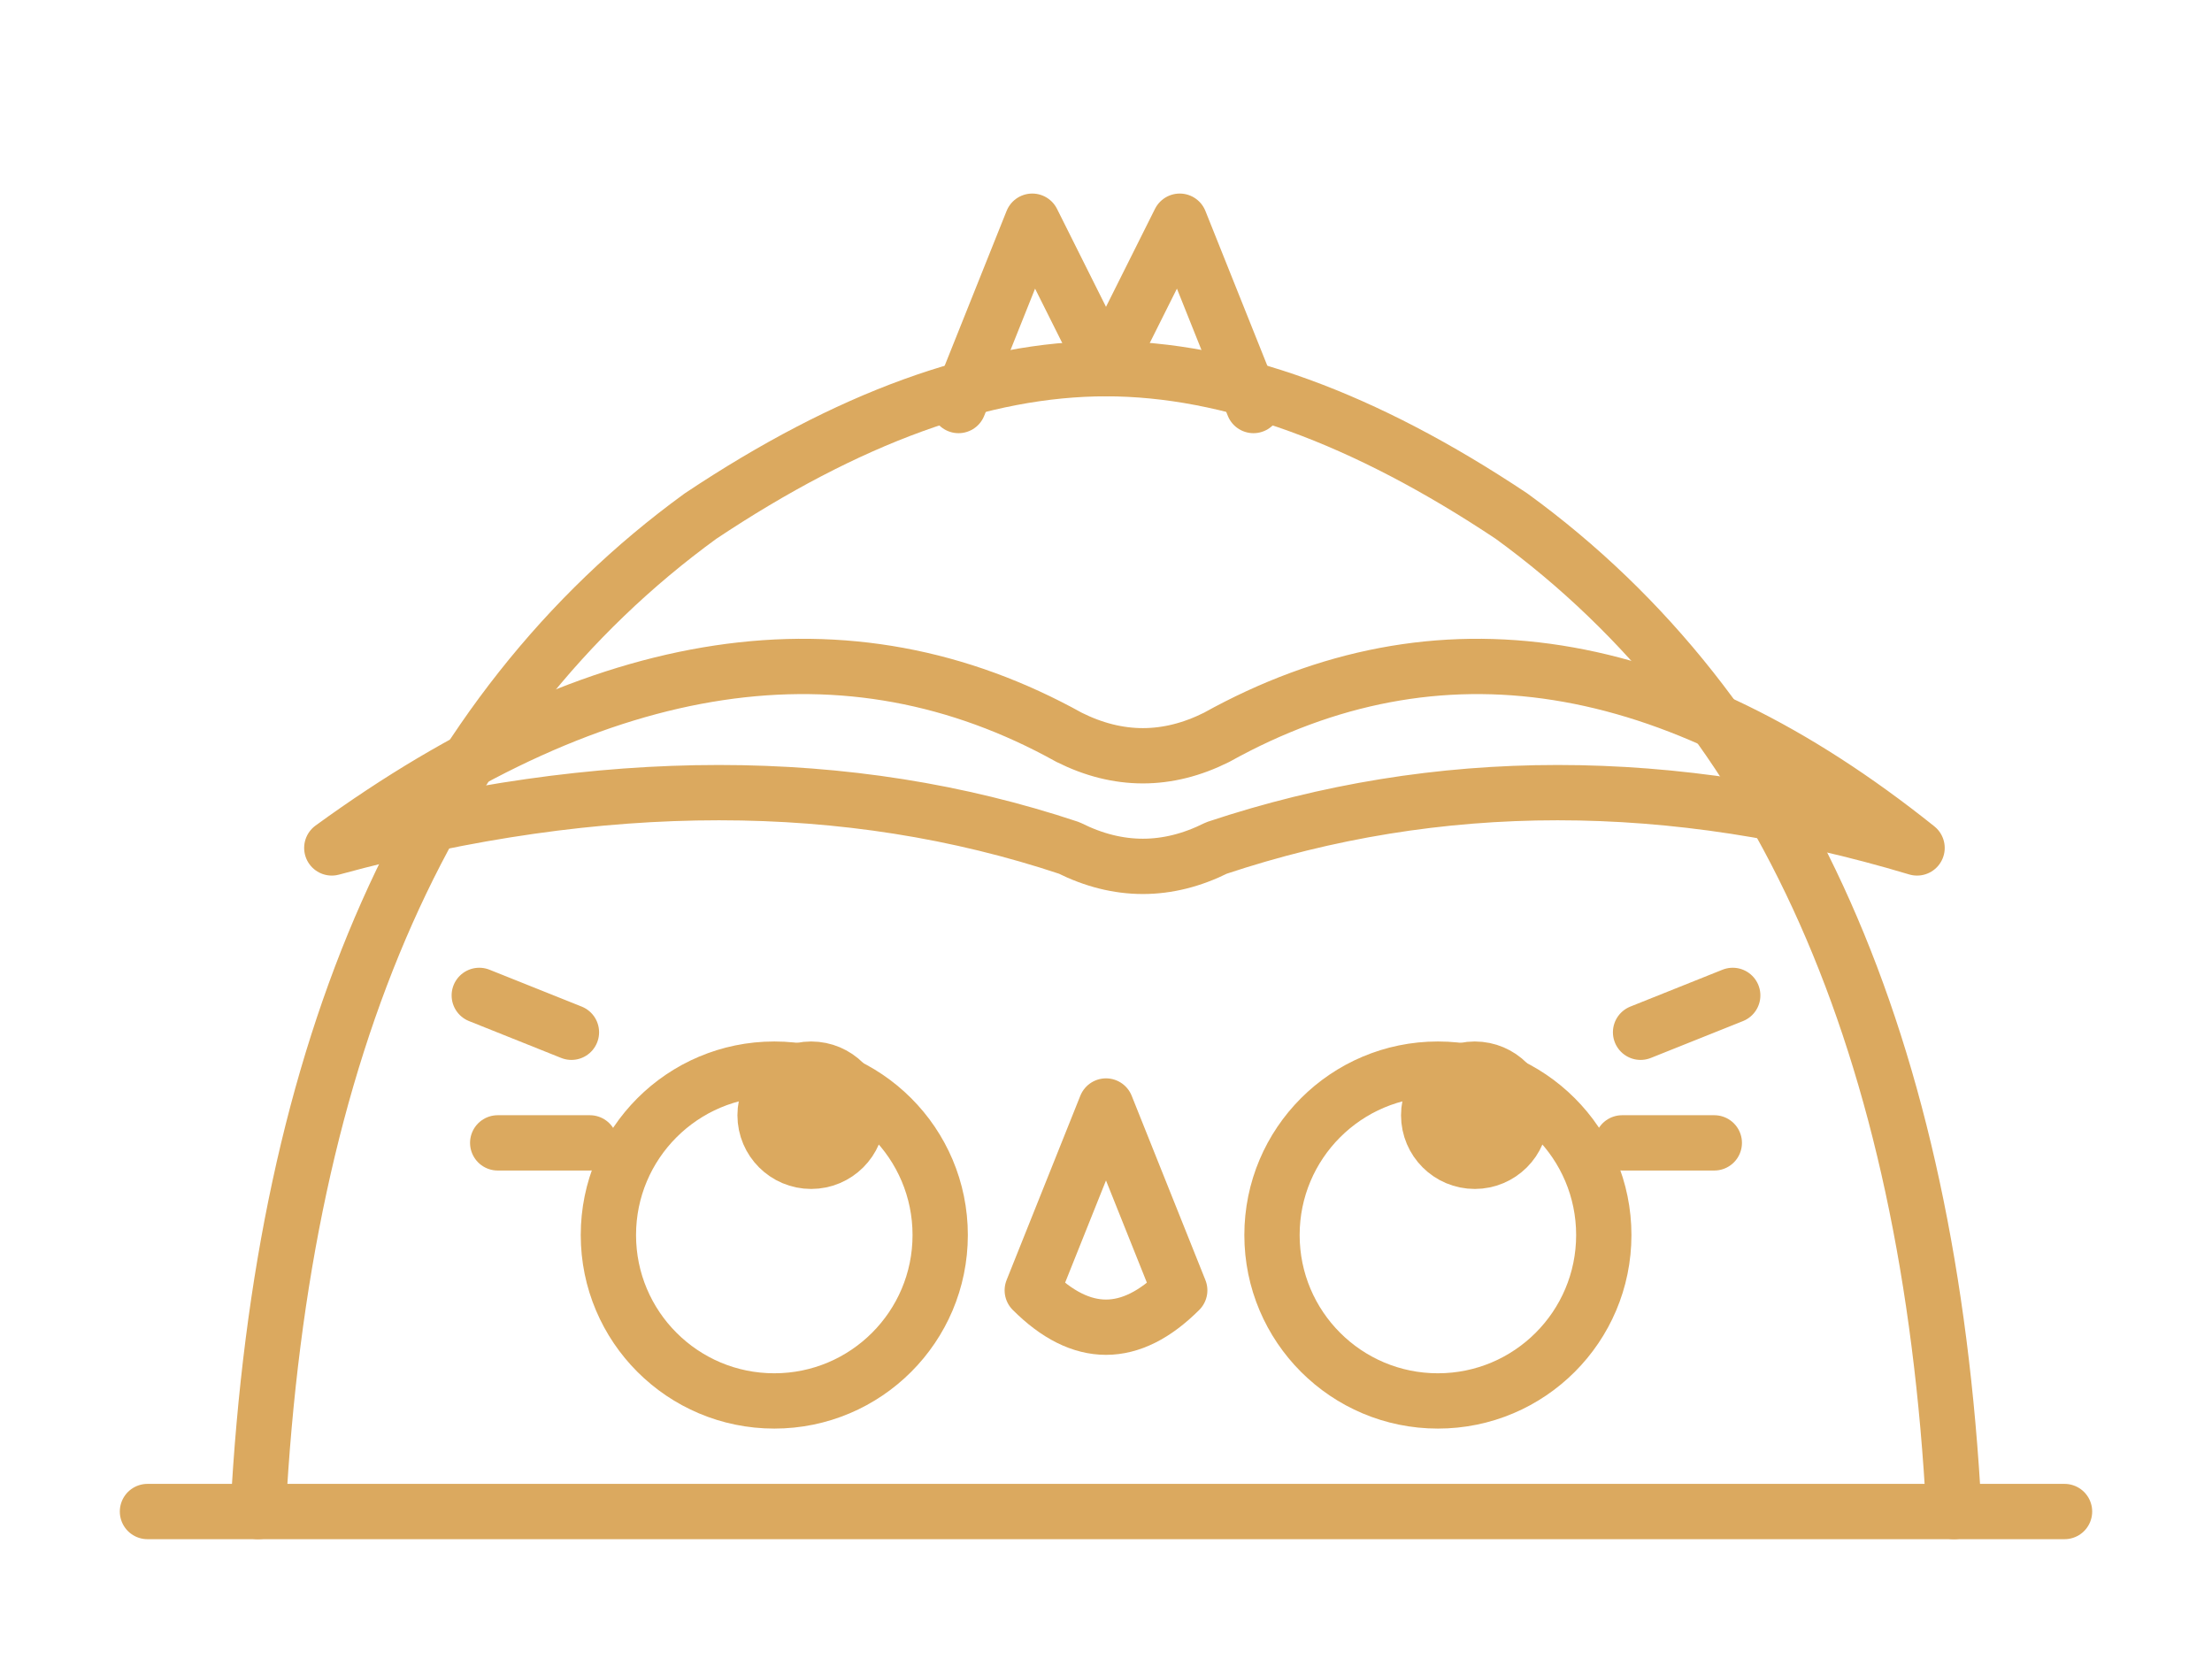
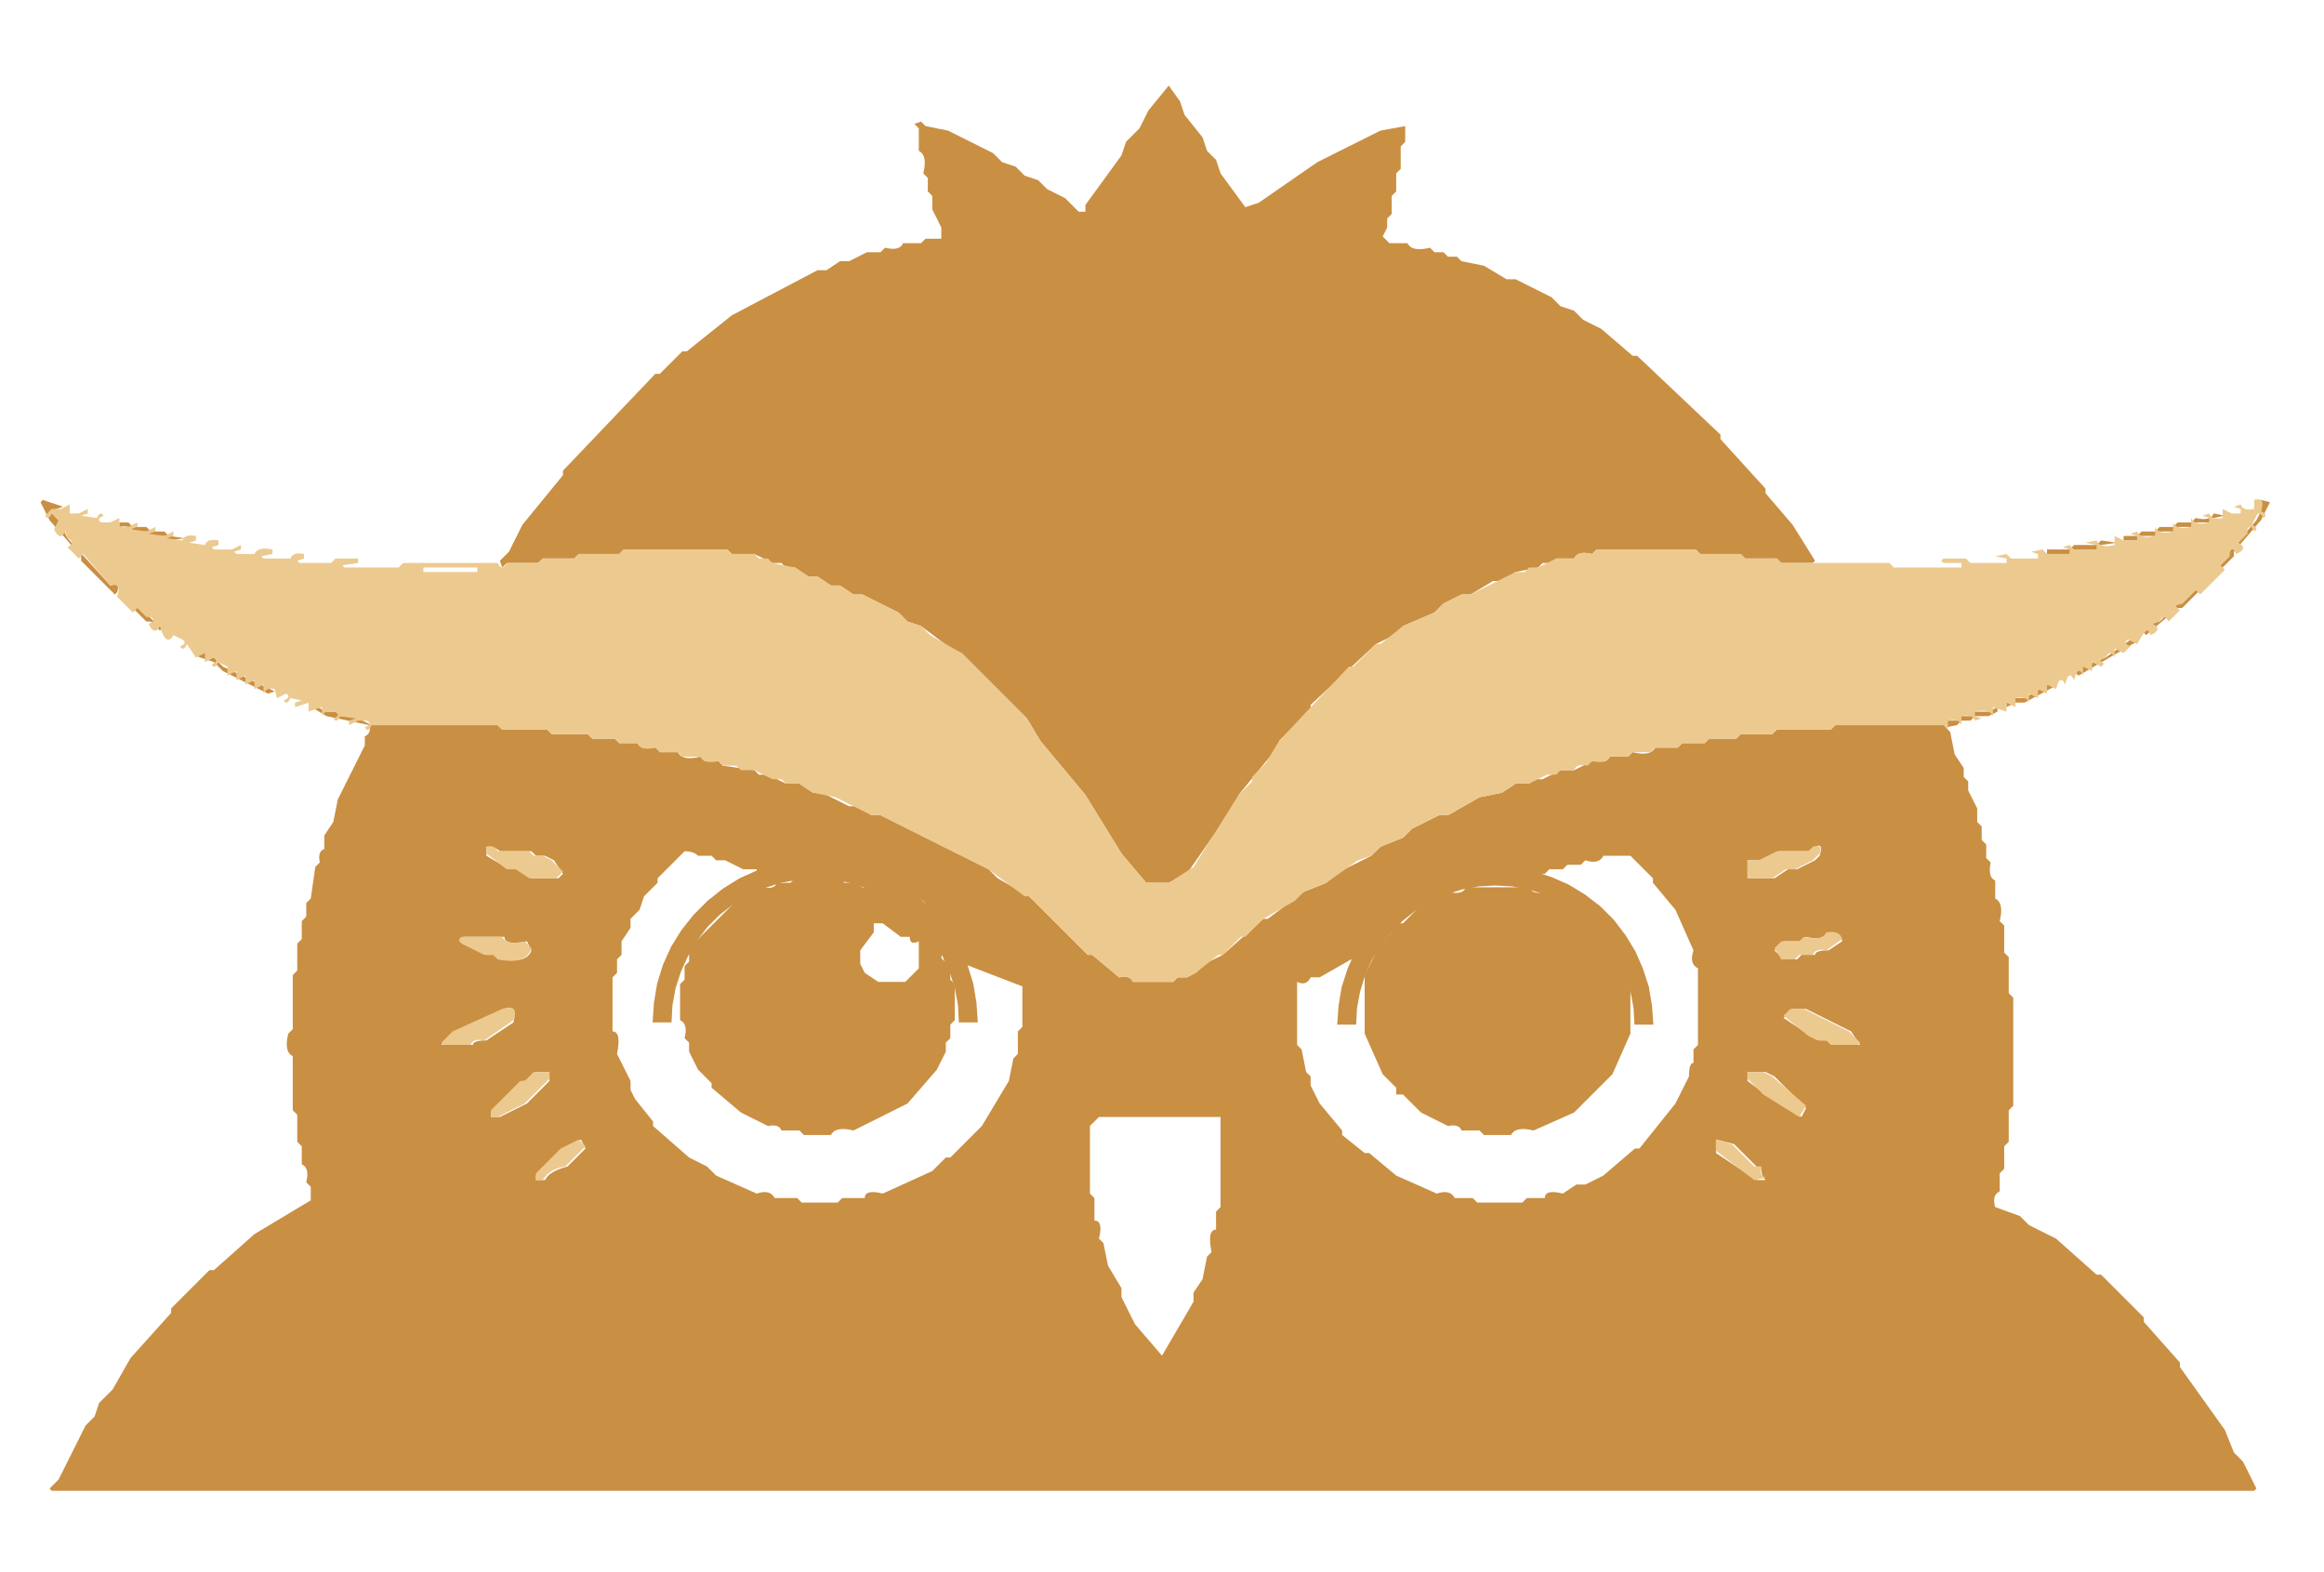
- <svg xmlns="http://www.w3.org/2000/svg" viewBox="0 0 120 90" width="480" height="360">
-   <g fill="none" stroke="#dba95f" stroke-width="3" stroke-linecap="round" stroke-linejoin="round">
-     <path d="M 14 82 Q 16 44 38 28 Q 50 20 60 20 Q 70 20 82 28 Q 104 44 106 82" />
-     <path d="M 52 22 L 56 12 L 60 20 L 64 12 L 68 22" />
-     <path d="M 18 46 Q 40 30 58 40 Q 62 42 66 40 Q 84 30 104 46 Q 84 40 66 46 Q 62 48 58 46 Q 40 40 18 46 Z" />
-     <path d="M 42 58 A 9 9 0 1 0 42.01 58" />
-     <path d="M 78 58 A 9 9 0 1 0 78.01 58" />
-     <path d="M 44 58 A 2.5 2.5 0 1 0 44.01 58" fill="#dba95f" />
-     <path d="M 80 58 A 2.5 2.5 0 1 0 80.01 58" fill="#dba95f" />
-     <path d="M 60 60 L 56 70 Q 60 74 64 70 Z" />
-     <path d="M 26 54 L 31 56 M 27 62 L 32 62" />
-     <path d="M 94 54 L 89 56 M 93 62 L 88 62" />
-     <path d="M 8 82 L 112 82" />
+ <svg xmlns="http://www.w3.org/2000/svg" viewBox="0 0 516 349" width="516" height="349">
+   <style>
+     @keyframes owl-glance {
+       0%, 8% { transform: translate(0, 0); }
+       14%, 32% { transform: translate(-8px, 4px); }
+       40%, 44% { transform: translate(0, 0); }
+       52%, 72% { transform: translate(8px, 4px); }
+       80%, 100% { transform: translate(0, 0); }
+     }
+     .pupils { animation: owl-glance 6s ease-in-out infinite; }
+     @media (prefers-reduced-motion: reduce) { .pupils { animation: none; } }
+   </style>
+   <path fill="#c98f43" fill-rule="evenodd" d="M 259.5 19 L 262 22.5 L 263 25.5 L 267 30.5 L 268 33.5 L 270 35.5 L 271 38.5 L 276.5 46 L 279.5 45 L 292.5 36 L 306.5 29 L 312 28 L 312 31.5 L 311 32.5 L 311 37.5 L 310 38.5 L 310 42.5 L 309 43.5 L 309 47.5 L 308 48.5 L 308 50.5 L 307 52.5 L 308.5 54 L 312.5 54 Q 313.5 56 317.5 55 L 318.5 56 L 320.5 56 L 321.5 57 L 323.5 57 L 324.5 58 L 329.5 59 L 334.5 62 L 336.5 62 L 344.5 66 L 346.5 68 L 349.5 69 L 351.5 71 L 355.5 73 L 362.5 79 L 363.5 79 L 382 96.5 L 382 97.5 L 392 108.5 L 392 109.5 L 398 116.5 L 403 124.5 L 402.5 125 L 395.5 125 L 394.5 124 L 387.5 124 L 386.5 123 L 377.5 123 L 376.5 122 L 354.5 122 L 353.5 123 Q 350.3 122.2 349.5 124 L 345.5 124 L 344.5 125 L 342.5 125 L 341.5 126 L 336.5 127 L 333.5 129 L 331.5 129 L 326.5 132 L 324.5 132 L 320.5 134 L 318.5 136 L 311.5 139 L 309.5 141 L 305.5 143 L 291 156.5 L 291 157.5 L 284 164.5 L 284 165.5 L 275 176.5 L 275 177.5 L 263.5 194 L 259.5 196 L 254.5 196 L 249 189.5 L 241 176.5 L 231 164.5 L 228 159.5 L 213.5 145 L 212.5 145 L 204.5 139 L 201.5 138 L 199.5 136 L 191.5 132 L 189.5 132 L 186.5 130 L 184.5 130 L 181.5 128 L 179.5 128 L 176.5 126 L 174.5 126 L 173.5 125 L 171.5 125 L 167.5 123 L 162.5 123 L 161.5 122 L 138.5 122 L 137.5 123 L 128.5 123 L 127.5 124 L 120.5 124 L 119.5 125 L 112.5 125 L 111.5 126 L 111 124.5 L 113 122.5 L 116 116.5 L 125 105.5 L 125 104.5 L 145.5 83 L 146.5 83 L 151.5 78 L 152.5 78 L 162.5 70 L 181.5 60 L 183.5 60 L 186.5 58 L 188.5 58 L 192.5 56 L 195.5 56 L 196.5 55 Q 199.8 55.8 200.5 54 L 204.5 54 L 205.5 53 L 209 53 L 209 50.5 L 207 46.5 L 207 43.5 L 206 42.5 L 206 39.5 L 205 38.5 Q 206 34.5 204 33.5 L 204 28.5 L 203 27.5 L 204.5 27 L 205.5 28 L 210.5 29 L 220.5 34 L 222.5 36 L 225.5 37 L 227.5 39 L 230.5 40 L 232.5 42 L 236.5 44 L 239.5 47 L 241 47 L 241 45.5 L 249 34.5 L 250 31.5 L 253 28.5 L 255 24.5 L 259.5 19 Z" />
+   <path fill="#c98f43" fill-rule="evenodd" d="M 9.5 111 L 14 112.5 L 11 113.5 L 13 115.5 L 15 119.5 L 24.5 130 Q 26.8 129.3 26 131.5 L 25.5 132 L 18 124.5 L 18 123.5 L 11 115.5 L 9 111.5 L 9.5 111 Z" />
+   <path fill="#c98f43" fill-rule="evenodd" d="M 502 111 L 504 111.5 L 502 115.5 L 496 122.5 L 496 123.5 L 484.5 135 L 483.5 135 L 476.5 141 L 476 140.5 L 478.5 138 L 479.5 138 L 483.5 134 L 484.5 134 L 495 123.5 L 495 122.5 L 501 115.5 L 502 113.5 L 502 111 Z" />
+   <path fill="#c98f43" fill-rule="evenodd" d="M 491.5 114 L 494 114.5 L 491.5 115 L 490.5 116 L 487.5 116 L 486.5 117 L 483.5 117 L 482.5 118 L 479.5 118 L 478.5 119 L 475.5 119 L 474.5 120 L 471.5 120 L 471.5 119 L 474.5 119 L 475.5 118 L 478.5 118 L 479.5 117 L 482.5 117 L 483.5 116 L 486.5 116 L 487.5 115 Q 490.8 115.8 491.5 114 Z" />
+   <path fill="#c98f43" fill-rule="evenodd" d="M 26.5 116 L 28.5 116 L 29.5 117 L 32.5 117 L 33.5 118 L 36.5 118 L 37.5 119 L 41 119.5 L 37.5 120 L 36.5 119 L 33.5 119 L 32.5 118 L 29.5 118 Q 29 116.5 26.5 117 L 26.5 116 Z" />
+   <path fill="#c98f43" fill-rule="evenodd" d="M 466.5 120 L 470 120.5 L 466.5 121 L 465.5 122 L 460.5 122 L 459.5 123 L 454.5 123 L 454.5 122 L 459.5 122 L 460.5 121 L 465.5 121 L 466.5 120 Z" />
+   <path fill="#c98f43" fill-rule="evenodd" d="M 27.5 132 L 36 139.5 L 35.5 140 L 33.5 138 L 32.5 138 L 27 132.5 L 27.5 132 Z" />
+   <path fill="#c98f43" fill-rule="evenodd" d="M 474.5 141 Q 476 142 473.5 143 L 461.5 150 Q 460 149 462.5 148 L 467.5 146 L 474.5 141 Z" />
+   <path fill="#c98f43" fill-rule="evenodd" d="M 43.5 144 L 47.5 146 L 49.5 148 L 61 153.5 L 59.5 154 L 49.5 149 L 47.5 147 L 44.5 146 Q 42 145 43.5 144 Z" />
+   <path fill="#c98f43" fill-rule="evenodd" d="M 454.5 152 L 456 152.5 L 449.5 156 L 447.5 156 L 445.5 157 L 445.5 156 L 447.5 155 L 449.5 155 L 454.5 152 Z" />
+   <path fill="#c98f43" fill-rule="evenodd" d="M 70.5 157 L 72.5 158 L 74.5 158 L 75.5 159 L 78.5 159 L 82.5 161 L 110.5 161 L 111.5 162 L 121.5 162 L 122.5 163 L 130.5 163 L 131.5 164 L 136.5 164 L 137.5 165 L 141.5 165 L 142.5 166 Q 145.8 165.3 146.5 167 L 150.5 167 Q 151.5 169 155.5 168 L 156.5 169 L 159.5 169 L 160.5 170 L 167.5 171 L 168.5 172 L 170.5 172 L 174.5 174 L 177.5 174 L 180.5 176 L 182.5 176 L 188.5 179 L 190.5 179 L 193.5 181 L 195.5 181 L 219.5 193 L 221.5 195 L 228.5 199 L 241.5 212 L 242.5 212 L 248.5 217 Q 251 216.5 251.5 218 L 260.5 218 L 261.5 217 L 263.5 217 L 265.5 216 L 267.5 214 L 271.5 212 L 280.5 204 L 281.5 204 L 289.5 198 L 294.5 196 L 296.5 194 L 304.5 190 L 306.5 188 L 311.5 186 L 313.5 184 L 319.5 181 L 321.5 181 L 328.5 177 L 333.5 176 L 336.5 174 L 339.5 174 L 340.5 173 L 342.5 173 L 346.5 171 L 349.5 171 L 353.5 169 L 356.5 169 L 357.5 168 L 361.5 168 L 362.5 167 Q 366.5 168 367.5 166 L 372.5 166 L 373.5 165 L 378.5 165 L 379.5 164 L 385.5 164 L 386.5 163 L 393.5 163 L 394.5 162 L 406.5 162 L 407.5 161 L 431.5 161 L 432.5 160 L 434.5 160 L 435.5 159 L 437.5 159 L 438.5 158 L 441.5 158 L 443.5 157 L 443.5 158 L 441.5 159 L 438.5 159 L 437.5 160 L 435.5 160 L 434.5 161 L 432 161.5 L 433 162.5 L 434 167.5 L 436 170.5 L 436 172.5 L 437 173.5 L 437 175.5 L 439 179.5 L 439 182.5 L 440 183.5 L 440 186.5 L 441 187.5 L 441 190.5 L 442 191.5 Q 441.3 194.8 443 195.5 L 443 199.5 Q 445 200.5 444 204.5 L 445 205.5 L 445 211.5 L 446 212.5 L 446 220.5 L 447 221.5 L 447 245.5 L 446 246.5 L 446 253.5 L 445 254.5 L 445 259.5 L 444 260.5 L 444 264.5 Q 442.2 265.4 443 268 L 448.5 270 L 450.5 272 L 456.5 275 L 465.5 283 L 466.5 283 L 476 292.5 L 476 293.5 L 484 302.5 L 484 303.5 L 494 317.5 L 496 322.5 L 498 324.5 L 501 330.5 L 500.5 331 L 11.5 331 L 11 330.5 L 13 328.5 L 19 316.5 L 21 314.5 L 22 311.5 L 25 308.5 L 29 301.5 L 38 291.5 L 38 290.5 L 46.5 282 L 47.5 282 L 56.5 274 L 69 266.5 L 69 263.5 L 68 262.5 Q 68.8 259.3 67 258.5 L 67 254.5 L 66 253.5 L 66 247.5 L 65 246.5 L 65 234.5 Q 63 233.5 64 229.5 L 65 228.5 L 65 216.5 L 66 215.5 L 66 209.5 L 67 208.5 L 67 204.5 L 68 203.5 L 68 200.5 L 69 199.5 L 70 192.5 L 71 191.5 Q 70.5 189 72 188.5 L 72 185.5 L 74 182.5 L 75 177.5 L 81 165.5 L 81 163.5 Q 82.5 162.8 82 161 L 72.5 159 L 70 157.5 L 70.5 157 Z M 108 188 L 108 190 L 113 193 L 115 193 L 118 195 L 124 195 L 125 194 L 123 191 L 121 190 L 119 190 L 118 189 L 111 189 Q 110 188 108 188 Z M 403 188 L 402 189 L 395 189 L 391 191 L 388 191 L 388 195 L 394 195 L 397 193 L 399 193 L 403 191 L 404 190 Q 405 187 403 188 Z M 152 189 L 146 195 L 146 196 L 143 199 L 142 202 L 140 204 L 140 206 L 138 209 L 138 212 L 137 213 L 137 216 L 136 217 L 136 229 Q 138 229 137 234 L 140 240 L 140 242 L 141 244 L 145 249 L 145 250 L 153 257 L 157 259 L 159 261 L 168 265 Q 171 264 172 266 L 177 266 L 178 267 L 186 267 L 187 266 L 192 266 Q 192 264 196 265 L 207 260 L 210 257 L 211 257 L 218 250 L 224 240 L 225 235 L 226 234 L 226 229 L 227 228 L 227 219 L 214 214 L 213 211 L 209 206 L 209 205 L 205 200 L 201 198 L 199 196 L 195 194 L 193 194 L 192 193 L 188 193 L 187 192 L 177 192 Q 176 194 172 193 L 171 194 Q 168 195 168 193 L 165 193 L 161 191 L 159 191 L 158 190 L 155 190 Q 154 189 152 189 Z M 356 190 Q 355 192 352 191 L 351 192 L 348 192 L 347 193 L 344 193 L 343 194 L 334 194 L 333 193 L 332 194 L 325 194 L 321 196 L 319 196 L 311 201 L 303 210 L 302 213 L 300 213 L 293 217 L 291 217 Q 290 219 288 218 L 288 232 L 289 233 L 290 238 L 291 239 L 291 241 L 293 245 L 298 251 L 298 252 L 303 256 L 304 256 L 310 261 L 319 265 Q 322 264 323 266 L 327 266 L 328 267 L 338 267 L 339 266 L 343 266 Q 343 264 347 265 L 350 263 L 352 263 L 356 261 L 363 255 L 364 255 L 372 245 L 375 239 Q 375 236 376 236 L 376 233 L 377 232 L 377 215 Q 375 214 376 211 L 372 202 L 367 196 L 367 195 L 362 190 L 356 190 Z M 406 207 Q 405 209 401 208 L 400 209 L 396 209 L 394 211 L 396 213 L 399 213 L 400 212 L 403 212 Q 403 211 406 211 L 409 209 Q 409 207 406 207 Z M 103 208 Q 101 209 104 210 L 108 212 L 110 212 L 111 213 Q 117 214 118 211 L 117 209 Q 112 210 112 208 L 103 208 Z M 112 224 L 101 229 L 98 232 L 99 232 L 105 232 Q 105 231 108 231 L 114 227 Q 115 223 112 224 Z M 398 224 L 396 226 L 402 230 L 404 231 L 406 231 L 407 232 L 413 232 L 413 232 L 411 229 L 401 224 L 398 224 Z M 119 238 L 117 240 L 116 240 L 109 247 L 109 248 L 111 248 L 117 245 L 122 240 L 122 238 L 119 238 Z M 388 238 L 388 240 L 392 243 L 400 248 L 401 246 L 394 239 L 392 238 L 388 238 Z M 244 248 L 242 250 L 242 265 L 243 266 L 243 271 Q 245 271 244 275 L 245 276 L 246 281 L 249 286 L 249 288 L 252 294 L 258 301 L 265 289 L 265 287 L 267 284 L 268 279 L 269 278 Q 268 273 270 273 L 270 269 L 271 268 L 271 248 L 244 248 Z M 129 253 L 125 255 L 119 261 L 119 262 L 121 262 Q 122 260 126 259 L 130 255 L 129 253 Z M 381 253 L 381 256 L 390 262 L 392 262 Q 391 261 391 259 L 390 259 L 385 254 L 381 253 Z" />
+   <path fill="#c98f43" fill-rule="evenodd" d="M 144.9 227.0 L 145.2 222.6 L 145.9 218.4 L 147.2 214.2 L 149.0 210.2 L 151.3 206.5 L 154.0 203.1 L 157.1 200.0 L 160.5 197.3 L 164.2 195.0 L 168.2 193.2 L 172.4 191.9 L 176.6 191.2 L 181.0 190.9 L 185.4 191.2 L 189.6 191.9 L 193.8 193.2 L 197.8 195.0 L 201.5 197.3 L 204.9 200.0 L 208.0 203.1 L 210.7 206.5 L 213.0 210.2 L 214.8 214.2 L 216.1 218.4 L 216.8 222.6 L 217.1 227.0 L 212.9 227.0 L 212.7 223.2 L 212.0 219.4 L 210.8 215.7 L 209.2 212.2 L 207.3 208.9 L 204.9 205.8 L 202.2 203.1 L 199.1 200.7 L 195.8 198.8 L 192.3 197.2 L 188.6 196.0 L 184.8 195.3 L 181.0 195.1 L 177.2 195.3 L 173.4 196.0 L 169.7 197.2 L 166.2 198.8 L 162.9 200.7 L 159.8 203.1 L 157.1 205.8 L 154.7 208.9 L 152.8 212.2 L 151.2 215.7 L 150.0 219.4 L 149.3 223.2 L 149.1 227.0 Z" />
+   <path fill="#c98f43" fill-rule="evenodd" d="M 296.9 227.5 L 297.2 223.3 L 297.9 219.1 L 299.2 215.1 L 300.9 211.2 L 303.1 207.6 L 305.7 204.2 L 308.7 201.2 L 312.1 198.6 L 315.7 196.4 L 319.6 194.7 L 323.6 193.4 L 327.8 192.7 L 332.0 192.4 L 336.2 192.7 L 340.4 193.4 L 344.4 194.7 L 348.3 196.4 L 351.9 198.6 L 355.3 201.2 L 358.3 204.2 L 360.9 207.6 L 363.1 211.2 L 364.8 215.1 L 366.1 219.1 L 366.8 223.3 L 367.1 227.5 L 362.9 227.5 L 362.7 223.8 L 362.0 220.1 L 360.9 216.5 L 359.4 213.1 L 357.4 209.9 L 355.1 207.0 L 352.5 204.4 L 349.6 202.1 L 346.4 200.1 L 343.0 198.6 L 339.4 197.5 L 335.7 196.8 L 332.0 196.6 L 328.3 196.8 L 324.6 197.5 L 321.0 198.6 L 317.6 200.1 L 314.4 202.1 L 311.5 204.4 L 308.9 207.0 L 306.6 209.9 L 304.6 213.1 L 303.1 216.5 L 302.0 220.1 L 301.3 223.8 L 301.1 227.5 Z" />
+   <path fill="#ecc98f" fill-rule="evenodd" d="M 500.5 111 Q 503.1 110.2 502 113.5 Q 503.8 114.3 502.5 115 Q 501.7 113.3 501 114.5 L 500 116.5 Q 501.7 117.3 500.5 118 Q 499.7 116.2 499 117.5 L 499 118.5 L 497 120.5 Q 499.3 121.8 496.5 123 Q 495.7 121.2 495 122.5 L 495 123.5 L 493 125.5 L 494 126.5 L 488.5 132 L 487.5 131 L 484.5 134 L 483 134.5 L 484 135.5 L 481.5 138 Q 480.5 136 479.5 138 L 478 138.5 Q 480.3 139.8 477.5 141 Q 476.8 139.2 476 140.5 L 474.5 143 L 472.5 142 Q 471.2 142.7 473 143.5 L 471.5 145 L 469.5 144 L 469.5 146 Q 468.5 144 467.5 146 L 466 146.5 Q 467.8 147.3 466.5 148 L 464.5 147 L 464.5 149 L 462.5 148 L 462.5 150 Q 461.8 148.2 461 149.5 L 460.5 151 Q 459.7 149.2 459 150.5 L 458.5 152 Q 457.8 150.2 457 151.5 L 456.5 153 L 454.5 152 L 454.5 154 L 452.5 153 L 452.5 155 L 450.5 154 L 450.5 156 Q 450 154.5 447.5 155 L 447.5 157 L 445.5 156 L 445.5 158 L 442.5 157 L 442.5 159 Q 441.8 157.3 438.5 158 L 438.5 159 L 440 159.5 L 438.5 160 Q 438 158.5 435.5 159 L 435.5 161 Q 435 159.5 432.5 160 L 432.5 162 L 431.5 161 L 407.5 161 L 406.5 162 L 394.5 162 L 393.5 163 L 386.5 163 L 385.5 164 L 379.5 164 L 378.5 165 L 373.5 165 L 372.5 166 L 367.5 166 L 366.5 167 L 362.5 167 L 361.5 168 L 357.5 168 Q 356.8 169.7 353.5 169 L 352.5 170 Q 350 169.5 349.5 171 L 346.5 171 L 345.5 172 L 343.5 172 L 339.5 174 L 336.5 174 L 333.5 176 L 328.5 177 L 321.5 181 L 319.5 181 L 313.5 184 L 311.5 186 L 306.5 188 L 304.5 190 L 301.5 191 L 294.5 196 L 289.5 198 L 287.5 200 L 280.5 204 L 276.5 208 L 275.5 208 L 271.5 212 L 270.5 212 L 265.5 216 L 263.5 217 L 261.5 217 L 260.5 218 L 251.5 218 Q 251 216.5 248.5 217 L 242.5 212 L 241.5 212 L 228.5 199 L 227.5 199 L 219.5 193 L 195.5 181 L 193.5 181 L 185.5 177 L 180.5 176 L 177.5 174 L 174.5 174 L 173.5 173 L 171.5 173 L 167.5 171 L 164.5 171 L 163.5 170 L 160.5 170 L 159.5 169 Q 156.3 169.7 155.5 168 L 151.5 168 L 150.5 167 L 146.5 167 L 145.5 166 Q 142.3 166.8 141.5 165 L 137.5 165 L 136.5 164 L 131.5 164 L 130.5 163 L 122.5 163 L 121.5 162 L 111.5 162 L 110.5 161 L 82.5 161 Q 81.7 162.8 81 161.5 Q 82.8 160.7 81.5 160 L 79.5 160 L 77.5 161 L 77.5 160 L 79 159.5 L 75.5 159 Q 74.8 160.7 74 159.5 Q 75.8 158.8 74.5 158 Q 72 157.5 71.5 159 L 71.5 157 L 68.5 158 L 68.5 156 L 65.5 157 L 65.5 156 L 67 155.5 L 64.5 155 Q 63.7 156.7 63 155.5 Q 64.8 154.7 63.5 154 L 61.5 155 L 61 153 Q 59.3 152.5 58.5 154 L 58.5 152 L 56.5 153 L 56.5 151 L 54.5 152 L 54.5 150 L 52.5 151 L 52.5 149 L 50.5 150 L 50.5 148 L 48.5 147 Q 47.7 148.8 47 147.5 Q 48.7 146.8 47.5 146 L 45.5 147 L 45.5 145 L 43.5 146 L 41.5 143 Q 40.7 144.8 40 143.5 Q 41.7 142.8 40.5 142 L 38.5 141 Q 37.3 143.3 36 140.5 L 35.5 139 Q 34.3 141.3 33 138.5 Q 34.8 137.8 33.5 137 L 32.5 137 L 30.5 135 L 29.5 136 L 26 132.5 Q 27.1 129.2 24.5 130 L 18.5 123 L 17.5 124 L 15 121.5 Q 17 120.5 15 119.5 L 14.5 118 Q 13.3 120.3 12 117.5 L 13 115.5 L 11.5 114 Q 10.7 115.7 10 114.5 L 11.5 113 L 13.5 113 L 15.5 112 L 15.5 114 L 17.5 114 L 19.5 113 L 19.5 114 L 18 114.5 L 21.5 115 Q 22.3 113.3 23 114.5 Q 21.2 115.3 22.5 116 L 24.5 116 L 26.5 115 L 26.5 117 L 28.5 117 L 30.5 116 L 30.5 117 L 29 117.5 L 32.5 118 L 34.5 117 L 34.5 118 L 33 118.5 L 36.5 119 L 38.5 118 L 38.5 119 L 37 119.5 L 40.5 120 Q 41 118.5 43.5 119 L 43.5 120 L 42 120.5 L 45.5 121 Q 46 119.5 48.5 120 L 48.5 121 L 47 121.5 L 47.5 122 L 51.5 122 L 53.5 121 L 53.5 122 L 52 122.5 L 52.5 123 L 56.5 123 Q 57.2 121.3 60.5 122 L 60.5 123 L 58 123.5 L 58.5 124 L 64.5 124 Q 65 122.5 67.5 123 L 67.5 124 L 66 124.5 L 66.5 125 L 73.5 125 L 74.5 124 L 79.5 124 L 79.5 125 L 76 125.5 L 76.5 126 L 88.5 126 L 89.5 125 L 110.5 125 Q 111.5 127 112.5 125 L 119.5 125 L 120.5 124 L 127.5 124 L 128.5 123 L 137.5 123 L 138.5 122 L 161.5 122 L 162.5 123 L 167.5 123 L 168.5 124 L 170.5 124 L 171.5 125 L 176.5 126 L 179.5 128 L 181.5 128 L 184.5 130 L 186.5 130 L 189.5 132 L 191.5 132 L 199.5 136 L 201.5 138 L 204.5 139 L 206.5 141 L 213.5 145 L 228 159.5 L 231 164.5 L 241 176.5 L 249 189.5 L 254.5 196 L 259.5 196 L 265 192.5 L 275 176.5 L 278 173.5 L 278 172.5 L 281 169.5 L 284 164.5 L 299.5 148 L 300.5 148 L 305.5 143 L 306.5 143 L 311.5 139 L 318.5 136 L 320.5 134 L 324.5 132 L 326.5 132 L 336.5 127 L 338.5 127 L 339.5 126 L 341.5 126 L 345.5 124 L 349.5 124 Q 350.3 122.2 353.5 123 L 354.5 122 L 376.5 122 L 377.5 123 L 386.5 123 L 387.5 124 L 394.5 124 L 395.5 125 L 419.5 125 L 420.5 126 L 435.5 126 L 435.5 125 L 431.5 125 L 431 124.5 L 431.5 124 L 436.5 124 L 437.5 125 L 445.5 125 L 445.5 124 L 443 123.5 L 445.5 123 L 446.5 124 L 452.5 124 L 452.5 123 L 451 122.5 L 453.5 122 L 454.5 123 L 459.5 123 L 459.5 122 L 458 121.5 L 459.5 121 L 460.5 122 L 465.5 122 L 465.5 121 L 463 120.5 L 465.5 120 Q 466.3 121.8 469.5 121 L 469.5 119 L 471.5 120 L 474.5 120 L 474.5 119 L 473 118.5 L 474.5 118 Q 475.3 119.8 478.5 119 L 478.5 117 Q 479.3 118.8 482.5 118 L 482.5 116 Q 483.3 117.8 486.5 117 L 486.5 115 Q 487.3 116.8 490.5 116 L 490.5 115 L 489 114.5 L 490.5 114 Q 491 115.5 493.5 115 L 493.5 113 L 495.5 114 L 497.5 114 L 497.5 113 L 496 112.5 L 497.5 112 Q 498 113.5 500.5 113 L 500.5 111 Z M 94 126 L 94 127 L 106 127 L 106 127 L 106 126 L 94 126 Z" />
+   <path fill="#ecc98f" fill-rule="evenodd" d="M 108 188 Q 109.8 187.5 110.5 189 L 117.5 189 L 118.5 190 L 120.5 190 L 122.5 191 L 125 193.5 L 123.5 195 L 117.5 195 L 114.5 193 L 112.5 193 L 108 189.5 L 108 188 Z" />
+   <path fill="#ecc98f" fill-rule="evenodd" d="M 402.5 188 Q 404.8 187.3 404 189.5 L 402.5 191 L 398.5 193 L 396.5 193 L 393.5 195 L 388 195 L 388 191 L 390.5 191 L 394.5 189 L 401.5 189 L 402.5 188 Z" />
+   <path fill="#ecc98f" fill-rule="evenodd" d="M 405.5 207 Q 408.5 206.5 409 208.5 L 405.5 211 Q 403 210.5 402.5 212 L 399.5 212 L 398.5 213 L 395.5 213 L 394 210.5 L 395.5 209 L 399.5 209 L 400.5 208 Q 404.5 209 405.5 207 Z" />
+   <path fill="#ecc98f" fill-rule="evenodd" d="M 102.5 208 L 111.5 208 Q 112.5 210 116.5 209 L 118 210.5 Q 116.8 214.3 110.5 213 L 109.5 212 L 107.5 212 L 103.5 210 Q 101 209 102.5 208 Z" />
+   <path fill="#ecc98f" fill-rule="evenodd" d="M 111.5 224 Q 115.3 222.8 114 226.5 L 107.5 231 Q 105 230.5 104.5 232 L 98.5 232 L 98 231.5 L 100.5 229 L 111.5 224 Z" />
+   <path fill="#ecc98f" fill-rule="evenodd" d="M 397.5 224 L 400.5 224 L 410.5 229 L 413 231.5 L 412.5 232 L 406.5 232 L 405.5 231 L 403.5 231 L 401.5 230 L 396 225.5 L 397.5 224 Z" />
+   <path fill="#ecc98f" fill-rule="evenodd" d="M 118.5 238 L 122 238 L 122 239.5 L 116.5 245 L 110.5 248 L 109 248 L 109 246.5 L 115.5 240 L 116.5 240 L 118.5 238 Z" />
+   <path fill="#ecc98f" fill-rule="evenodd" d="M 388 238 L 391.5 238 L 393.5 239 L 401 245.5 L 399.5 248 L 391.5 243 L 388 239.5 L 388 238 Z" />
+   <path fill="#ecc98f" fill-rule="evenodd" d="M 128.5 253 L 130 254.5 L 125.5 259 Q 122 259.5 120.5 262 L 119 262 L 119 260.5 L 124.5 255 L 128.5 253 Z" />
+   <path fill="#ecc98f" fill-rule="evenodd" d="M 381 253 L 384.5 254 L 389.5 259 L 391 259 Q 390.5 260.8 392 261.5 L 389.5 262 L 381 255.5 L 381 253 Z" />
+   <g class="pupils">
+     <path fill="#c98f43" fill-rule="evenodd" d="M 176.5 195 L 186.5 195 L 187.5 196 L 190.5 196 Q 191 197.5 193.5 197 L 199.5 200 L 209 209.5 L 210 211.5 Q 208 212.5 210 213.5 L 211 215.5 L 211 217.5 L 212 218.5 L 212 226.5 L 211 227.5 L 211 230.5 L 210 231.5 L 210 233.5 L 208 237.5 L 201.5 245 L 189.5 251 Q 185.5 250 184.5 252 L 178.5 252 L 177.5 251 L 173.5 251 Q 173 249.5 170.5 250 L 164.5 247 L 158 241.5 L 158 240.5 L 155 237.5 L 153 233.5 L 153 231.5 L 152 230.5 Q 152.8 227.3 151 226.5 L 151 218.5 L 152 217.5 L 152 214.5 L 153 213.5 L 153 211.5 L 154 209.5 L 163.5 200 L 169.5 197 Q 172 197.5 172.5 196 L 175.5 196 L 176.5 195 Z M 194 205 L 194 207 L 191 211 L 191 214 L 192 216 L 195 218 L 201 218 L 204 215 L 204 209 Q 202 210 202 208 L 200 208 L 196 205 L 194 205 Z" />
+     <path fill="#c98f43" fill-rule="evenodd" d="M 325.5 197 L 339.5 197 Q 340.3 198.8 343.5 198 L 349.5 201 L 356 206.5 L 362 216.5 L 362 229.5 L 358 238.5 L 349.5 247 L 340.5 251 Q 336.5 250 335.5 252 L 329.5 252 L 328.5 251 L 324.5 251 Q 324 249.5 321.5 250 L 315.5 247 L 311.5 243 L 310 243 L 310 241.5 L 307 238.5 L 303 229.5 L 303 216.5 L 306 210.5 L 310.5 205 L 311.5 205 L 315.5 201 L 321.5 198 Q 324.8 198.8 325.5 197 Z" />
  </g>
</svg>
